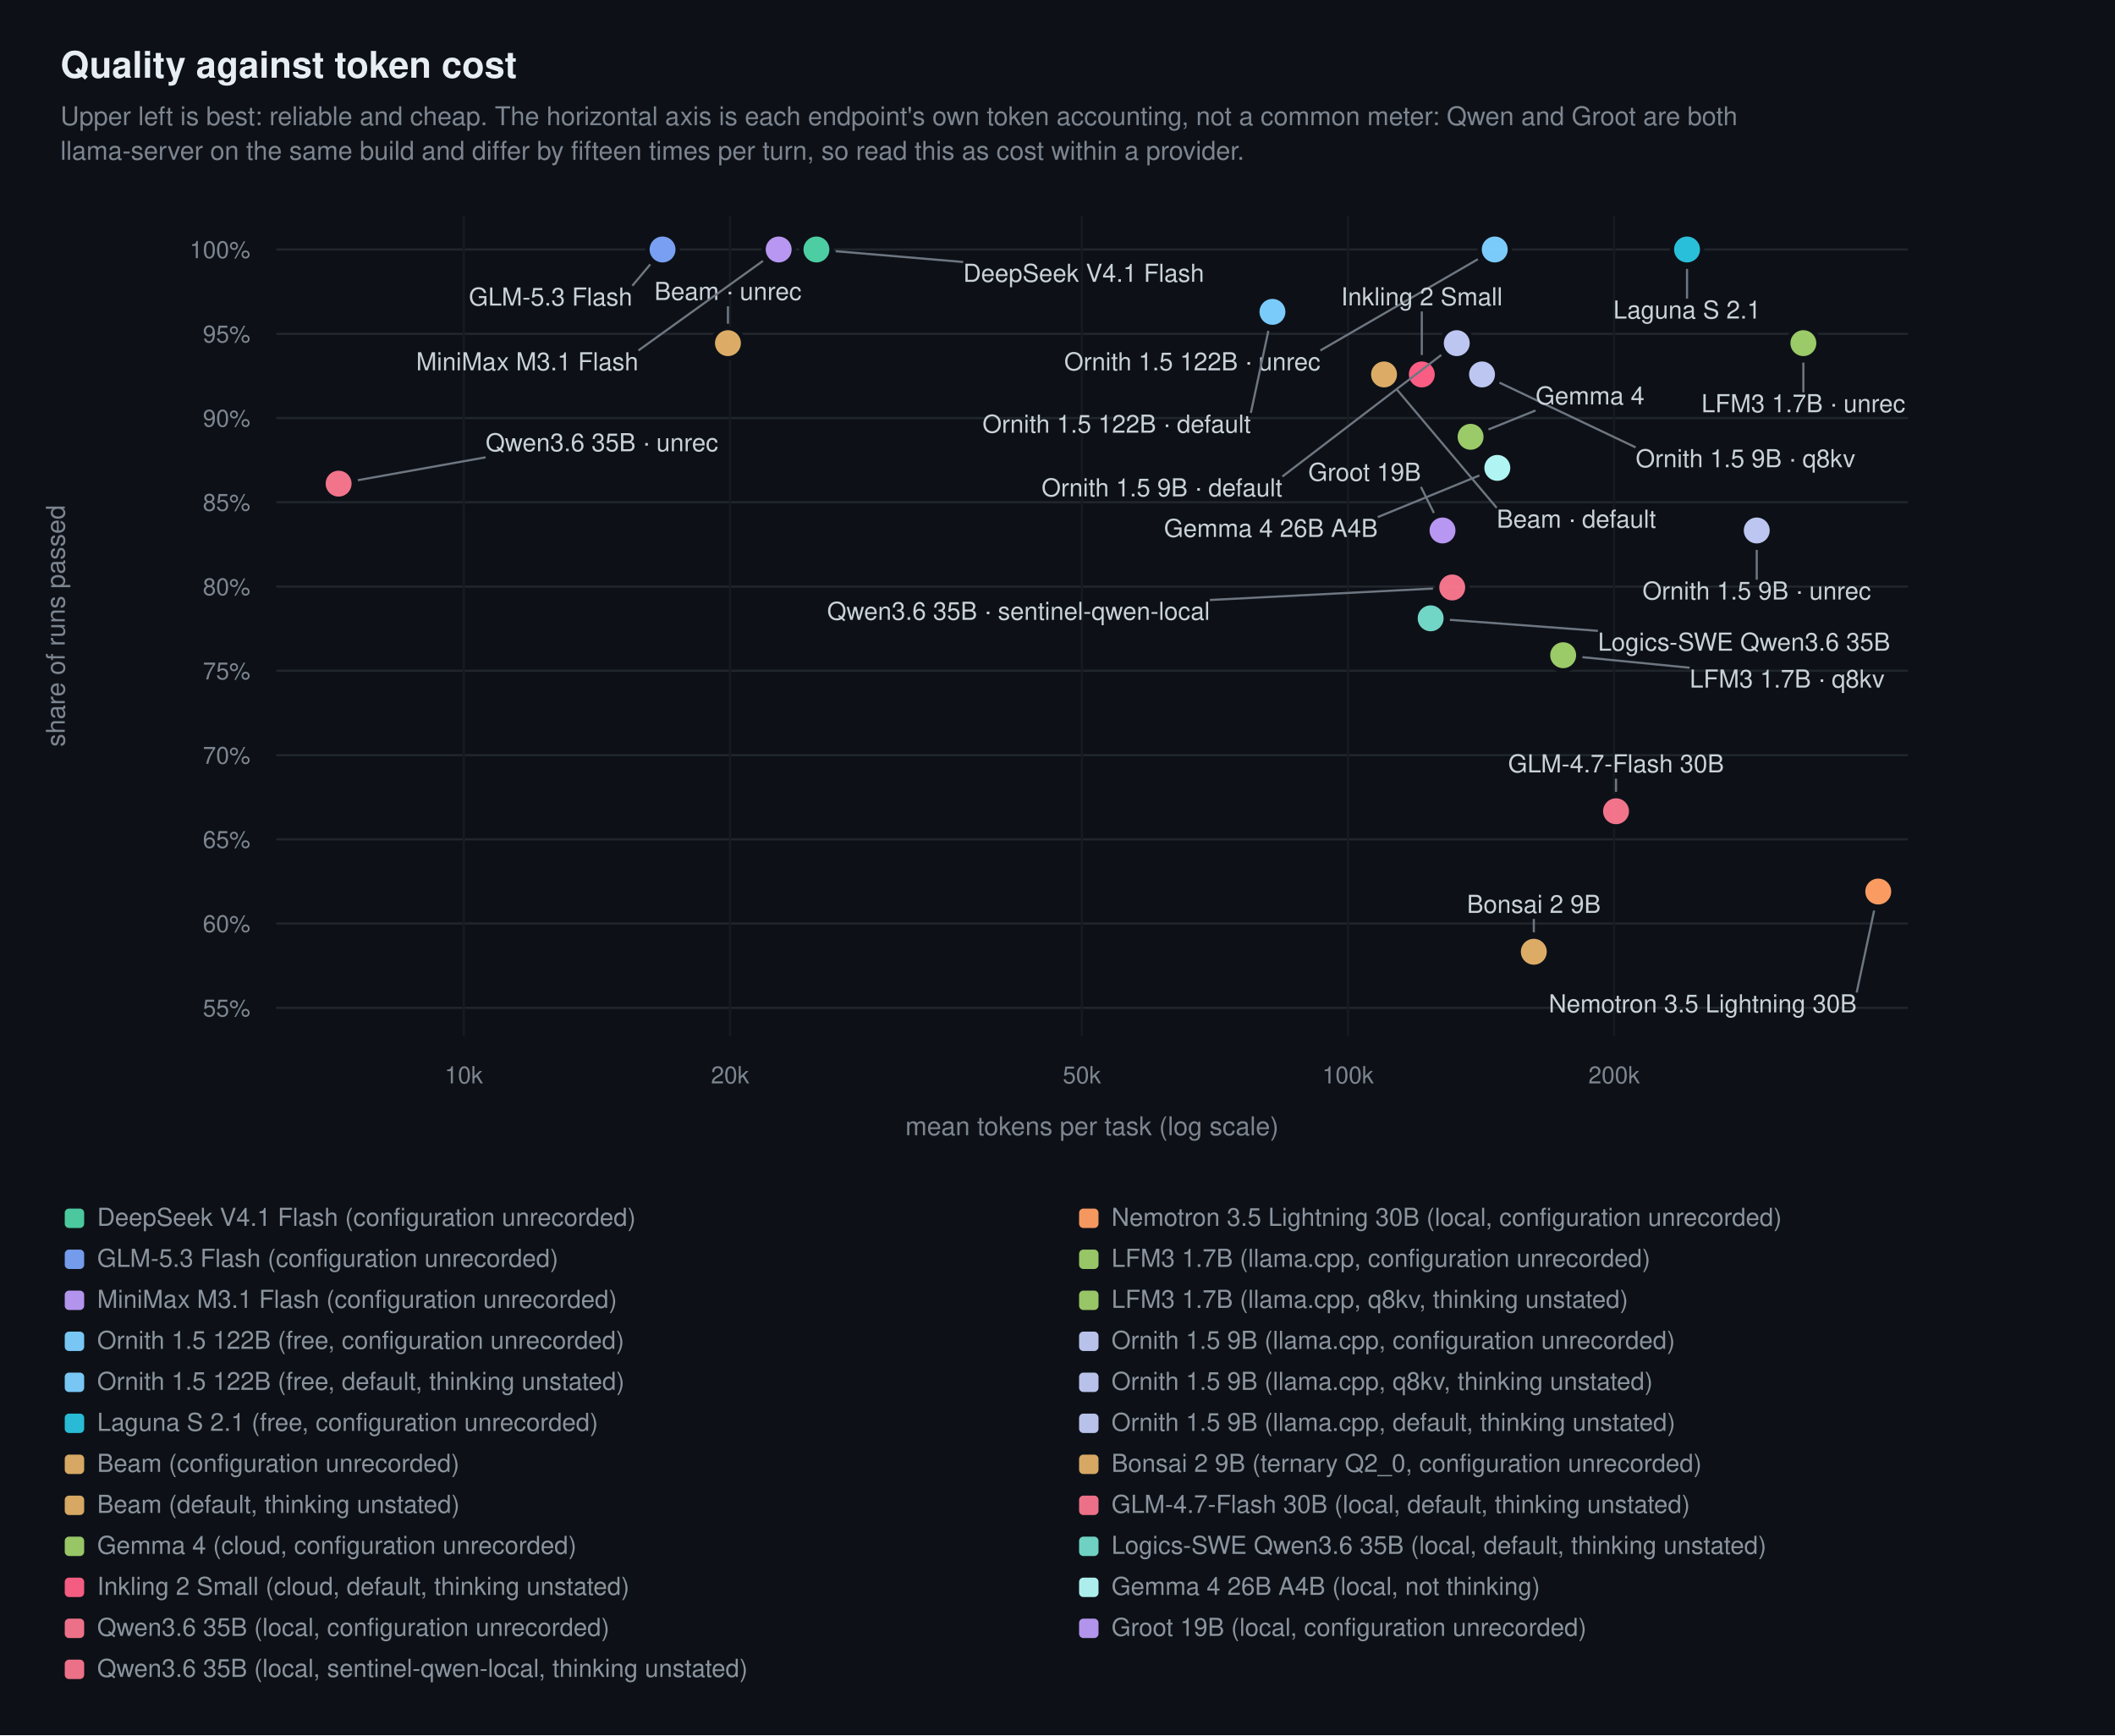
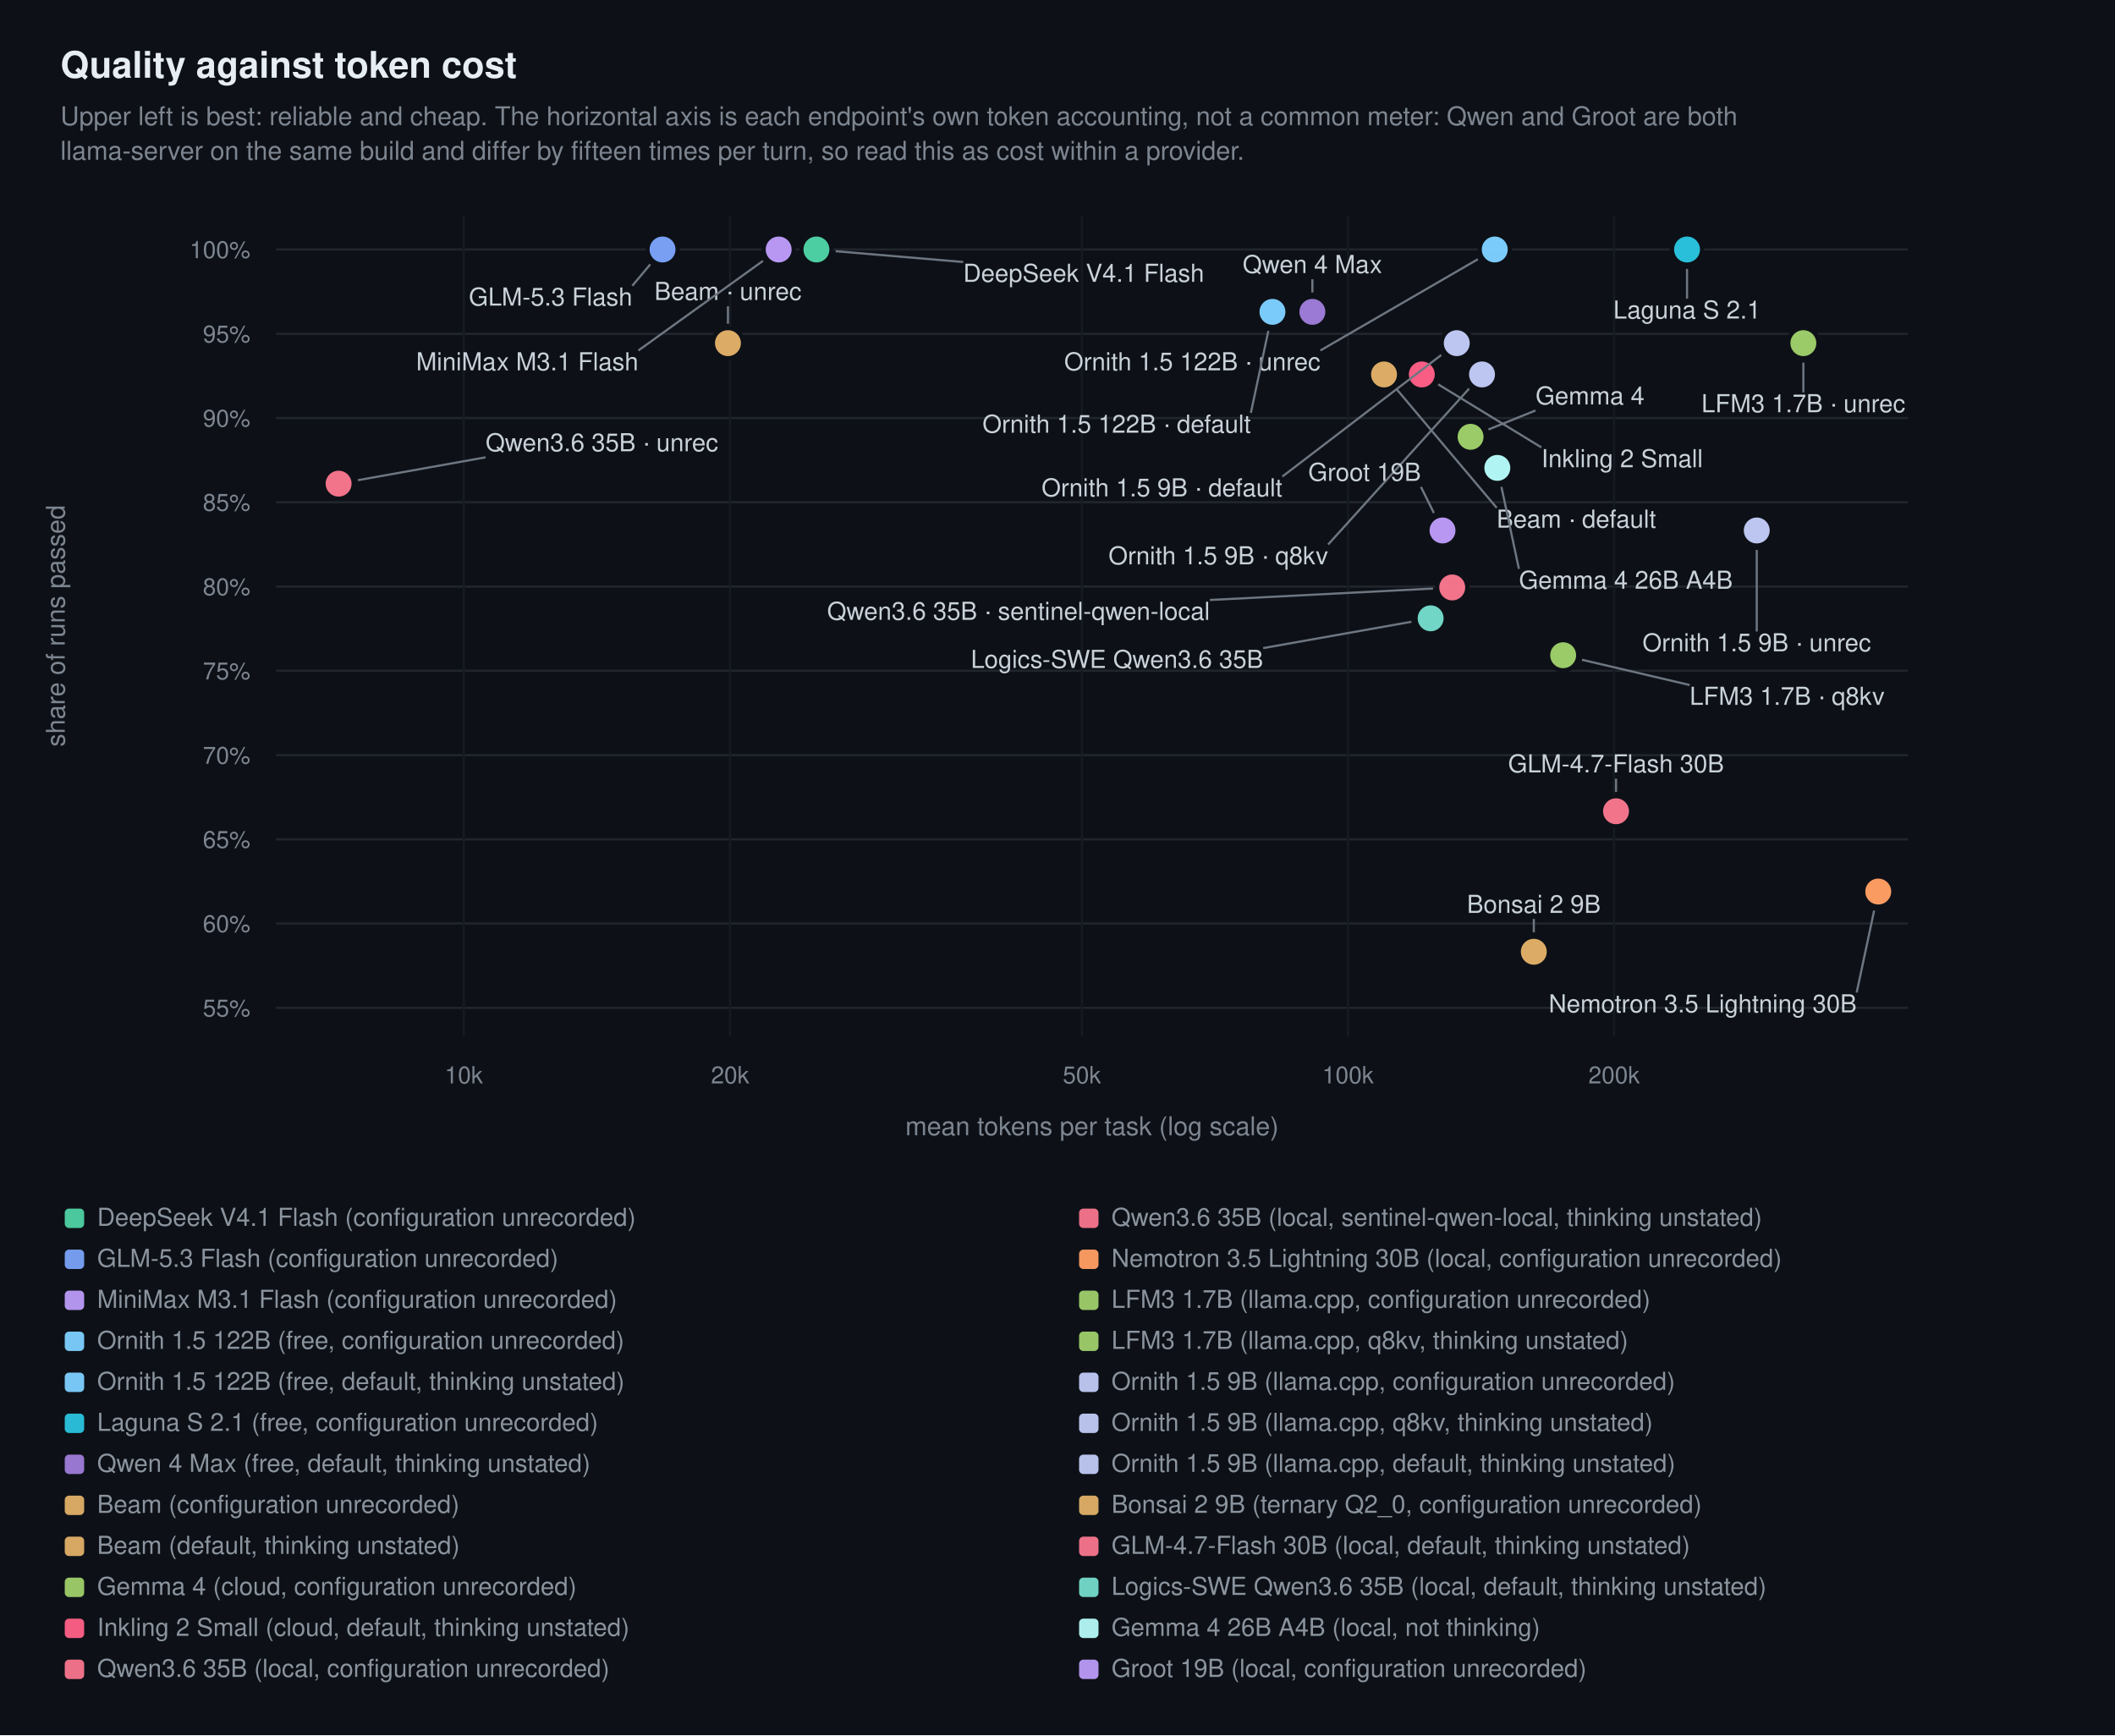
<svg xmlns="http://www.w3.org/2000/svg" width="980" height="804" viewBox="0 0 980 804" font-family="ui-sans-serif, -apple-system, Segoe UI, Helvetica, Arial, sans-serif">
  <rect width="100%" height="100%" fill="#0d1117" />
  <text x="28" y="36" fill="#e6edf3" font-size="17" font-weight="600">Quality against token cost</text>
  <text x="28" y="58" fill="#7d8590" font-size="12">Upper left is best: reliable and cheap. The horizontal axis is each endpoint's own token accounting, not a common meter: Qwen and Groot are both</text>
  <text x="28" y="74" fill="#7d8590" font-size="12">llama-server on the same build and differ by fifteen times per turn, so read this as cost within a provider.</text>
  <line x1="128" y1="467.0" x2="884" y2="467.0" stroke="#21262d" stroke-width="1" />
  <text x="116" y="471.0" fill="#7d8590" font-size="11" text-anchor="end">55%</text>
  <line x1="128" y1="427.9" x2="884" y2="427.9" stroke="#21262d" stroke-width="1" />
  <text x="116" y="431.9" fill="#7d8590" font-size="11" text-anchor="end">60%</text>
  <line x1="128" y1="388.9" x2="884" y2="388.9" stroke="#21262d" stroke-width="1" />
  <text x="116" y="392.9" fill="#7d8590" font-size="11" text-anchor="end">65%</text>
  <line x1="128" y1="349.9" x2="884" y2="349.9" stroke="#21262d" stroke-width="1" />
  <text x="116" y="353.9" fill="#7d8590" font-size="11" text-anchor="end">70%</text>
  <line x1="128" y1="310.8" x2="884" y2="310.8" stroke="#21262d" stroke-width="1" />
  <text x="116" y="314.8" fill="#7d8590" font-size="11" text-anchor="end">75%</text>
  <line x1="128" y1="271.8" x2="884" y2="271.8" stroke="#21262d" stroke-width="1" />
  <text x="116" y="275.8" fill="#7d8590" font-size="11" text-anchor="end">80%</text>
  <line x1="128" y1="232.7" x2="884" y2="232.7" stroke="#21262d" stroke-width="1" />
  <text x="116" y="236.7" fill="#7d8590" font-size="11" text-anchor="end">85%</text>
  <line x1="128" y1="193.7" x2="884" y2="193.7" stroke="#21262d" stroke-width="1" />
  <text x="116" y="197.7" fill="#7d8590" font-size="11" text-anchor="end">90%</text>
  <line x1="128" y1="154.7" x2="884" y2="154.7" stroke="#21262d" stroke-width="1" />
  <text x="116" y="158.7" fill="#7d8590" font-size="11" text-anchor="end">95%</text>
  <line x1="128" y1="115.6" x2="884" y2="115.6" stroke="#21262d" stroke-width="1" />
  <text x="116" y="119.6" fill="#7d8590" font-size="11" text-anchor="end">100%</text>
  <line x1="214.9" y1="100" x2="214.9" y2="480" stroke="#161b22" stroke-width="1" />
  <text x="214.9" y="502" fill="#7d8590" font-size="11" text-anchor="middle">10k</text>
  <line x1="338.3" y1="100" x2="338.3" y2="480" stroke="#161b22" stroke-width="1" />
  <text x="338.3" y="502" fill="#7d8590" font-size="11" text-anchor="middle">20k</text>
  <line x1="501.3" y1="100" x2="501.3" y2="480" stroke="#161b22" stroke-width="1" />
  <text x="501.3" y="502" fill="#7d8590" font-size="11" text-anchor="middle">50k</text>
  <line x1="624.6" y1="100" x2="624.6" y2="480" stroke="#161b22" stroke-width="1" />
  <text x="624.6" y="502" fill="#7d8590" font-size="11" text-anchor="middle">100k</text>
  <line x1="747.9" y1="100" x2="747.9" y2="480" stroke="#161b22" stroke-width="1" />
  <text x="747.9" y="502" fill="#7d8590" font-size="11" text-anchor="middle">200k</text>
  <text x="506" y="526" fill="#7d8590" font-size="12" text-anchor="middle">mean tokens per task (log scale)</text>
  <text x="30" y="290" fill="#7d8590" font-size="12" text-anchor="middle" transform="rotate(-90 30 290)">share of runs passed</text>
  <circle cx="378.3" cy="115.6" r="7" fill="#4fd1a5" stroke="#0d1117" stroke-width="2" opacity="0.98" />
  <circle cx="307.0" cy="115.6" r="7" fill="#7aa2f7" stroke="#0d1117" stroke-width="2" opacity="0.98" />
  <circle cx="360.8" cy="115.6" r="7" fill="#bb9af7" stroke="#0d1117" stroke-width="2" opacity="0.98" />
  <circle cx="692.6" cy="115.6" r="7" fill="#7dcfff" stroke="#0d1117" stroke-width="2" opacity="0.98" />
  <circle cx="589.6" cy="144.5" r="7" fill="#7dcfff" stroke="#0d1117" stroke-width="2" opacity="0.98" />
  <circle cx="781.7" cy="115.6" r="7" fill="#2ac3de" stroke="#0d1117" stroke-width="2" opacity="0.98" />
+   <circle cx="608.1" cy="144.5" r="7" fill="#9d7cd8" stroke="#0d1117" stroke-width="2" opacity="0.98" />
  <circle cx="337.3" cy="159.0" r="7" fill="#e0af68" stroke="#0d1117" stroke-width="2" opacity="0.98" />
  <circle cx="641.3" cy="173.5" r="7" fill="#e0af68" stroke="#0d1117" stroke-width="2" opacity="0.98" />
  <circle cx="681.4" cy="202.4" r="7" fill="#9ece6a" stroke="#0d1117" stroke-width="2" opacity="0.98" />
  <circle cx="658.8" cy="173.5" r="7" fill="#ff5f87" stroke="#0d1117" stroke-width="2" opacity="0.98" />
  <circle cx="156.9" cy="224.1" r="7" fill="#f7768e" stroke="#0d1117" stroke-width="2" opacity="0.98" />
  <circle cx="672.9" cy="272.2" r="7" fill="#f7768e" stroke="#0d1117" stroke-width="2" opacity="0.98" />
  <circle cx="870.3" cy="413.1" r="7" fill="#ff9e64" stroke="#0d1117" stroke-width="2" opacity="0.98" />
  <circle cx="835.6" cy="159.0" r="7" fill="#9ece6a" stroke="#0d1117" stroke-width="2" opacity="0.98" />
  <circle cx="724.3" cy="303.6" r="7" fill="#9ece6a" stroke="#0d1117" stroke-width="2" opacity="0.98" />
  <circle cx="814.0" cy="245.8" r="7" fill="#c0caf5" stroke="#0d1117" stroke-width="2" opacity="0.98" />
  <circle cx="686.7" cy="173.5" r="7" fill="#c0caf5" stroke="#0d1117" stroke-width="2" opacity="0.98" />
  <circle cx="675.0" cy="159.0" r="7" fill="#c0caf5" stroke="#0d1117" stroke-width="2" opacity="0.98" />
  <circle cx="710.7" cy="441.0" r="7" fill="#e0af68" stroke="#0d1117" stroke-width="2" opacity="0.98" />
  <circle cx="748.8" cy="375.9" r="7" fill="#f7768e" stroke="#0d1117" stroke-width="2" opacity="0.98" />
  <circle cx="662.9" cy="286.5" r="7" fill="#73daca" stroke="#0d1117" stroke-width="2" opacity="0.98" />
  <circle cx="693.8" cy="216.8" r="7" fill="#b4f9f8" stroke="#0d1117" stroke-width="2" opacity="0.98" />
  <circle cx="668.4" cy="245.8" r="7" fill="#bb9af7" stroke="#0d1117" stroke-width="2" opacity="0.98" />
  <line x1="387.2" y1="116.4" x2="446.3" y2="121.4" stroke="#6e7681" stroke-width="1" />
  <text x="446.3" y="130.6" fill="#c9d1d9" font-size="11.5" text-anchor="start">DeepSeek V4.1 Flash</text>
  <line x1="684.8" y1="120.1" x2="611.8" y2="162.4" stroke="#6e7681" stroke-width="1" />
  <text x="611.8" y="171.6" fill="#c9d1d9" font-size="11.5" text-anchor="end">Ornith 1.5 122B · unrec</text>
  <line x1="781.7" y1="124.6" x2="781.7" y2="138.4" stroke="#6e7681" stroke-width="1" />
  <text x="781.7" y="147.6" fill="#c9d1d9" font-size="11.5" text-anchor="middle">Laguna S 2.1</text>
  <line x1="587.7" y1="153.3" x2="579.6" y2="191.3" stroke="#6e7681" stroke-width="1" />
  <text x="579.6" y="200.5" fill="#c9d1d9" font-size="11.5" text-anchor="end">Ornith 1.5 122B · default</text>
+   <line x1="608.1" y1="135.5" x2="608.1" y2="129.4" stroke="#6e7681" stroke-width="1" />
+   <text x="608.1" y="126.5" fill="#c9d1d9" font-size="11.5" text-anchor="middle">Qwen 4 Max</text>
  <line x1="337.3" y1="150.0" x2="337.3" y2="141.9" stroke="#6e7681" stroke-width="1" />
  <text x="337.3" y="139.0" fill="#c9d1d9" font-size="11.5" text-anchor="middle">Beam · unrec</text>
  <line x1="667.8" y1="164.5" x2="594.2" y2="220.8" stroke="#6e7681" stroke-width="1" />
  <text x="594.2" y="230.0" fill="#c9d1d9" font-size="11.5" text-anchor="end">Ornith 1.5 9B · default</text>
  <line x1="835.6" y1="168.0" x2="835.6" y2="181.8" stroke="#6e7681" stroke-width="1" />
  <text x="835.6" y="191.0" fill="#c9d1d9" font-size="11.5" text-anchor="middle">LFM3 1.7B · unrec</text>
  <line x1="301.3" y1="122.5" x2="293.0" y2="132.4" stroke="#6e7681" stroke-width="1" />
  <text x="293.0" y="141.6" fill="#c9d1d9" font-size="11.5" text-anchor="end">GLM-5.3 Flash</text>
  <line x1="353.5" y1="120.9" x2="295.8" y2="162.4" stroke="#6e7681" stroke-width="1" />
  <text x="295.8" y="171.6" fill="#c9d1d9" font-size="11.5" text-anchor="end">MiniMax M3.1 Flash</text>
  <line x1="647.1" y1="180.3" x2="693.5" y2="235.3" stroke="#6e7681" stroke-width="1" />
  <text x="693.5" y="244.5" fill="#c9d1d9" font-size="11.5" text-anchor="start">Beam · default</text>
-   <line x1="658.8" y1="164.5" x2="658.8" y2="144.3" stroke="#6e7681" stroke-width="1" />
-   <text x="658.8" y="141.5" fill="#c9d1d9" font-size="11.5" text-anchor="middle">Inkling 2 Small</text>
-   <line x1="694.8" y1="177.3" x2="757.9" y2="207.3" stroke="#6e7681" stroke-width="1" />
-   <text x="757.9" y="216.5" fill="#c9d1d9" font-size="11.5" text-anchor="start">Ornith 1.5 9B · q8kv</text>
+   <line x1="666.4" y1="178.1" x2="714.2" y2="207.3" stroke="#6e7681" stroke-width="1" />
+   <text x="714.2" y="216.5" fill="#c9d1d9" font-size="11.5" text-anchor="start">Inkling 2 Small</text>
+   <line x1="680.7" y1="180.1" x2="615.4" y2="252.3" stroke="#6e7681" stroke-width="1" />
+   <text x="615.4" y="261.5" fill="#c9d1d9" font-size="11.5" text-anchor="end">Ornith 1.5 9B · q8kv</text>
  <line x1="689.7" y1="199.0" x2="711.5" y2="190.2" stroke="#6e7681" stroke-width="1" />
  <text x="711.5" y="187.4" fill="#c9d1d9" font-size="11.5" text-anchor="start">Gemma 4</text>
-   <line x1="685.5" y1="220.3" x2="638.4" y2="239.6" stroke="#6e7681" stroke-width="1" />
-   <text x="638.4" y="248.8" fill="#c9d1d9" font-size="11.5" text-anchor="end">Gemma 4 26B A4B</text>
+   <line x1="695.7" y1="225.6" x2="703.8" y2="263.6" stroke="#6e7681" stroke-width="1" />
+   <text x="703.8" y="272.8" fill="#c9d1d9" font-size="11.5" text-anchor="start">Gemma 4 26B A4B</text>
  <line x1="664.4" y1="237.7" x2="658.4" y2="225.6" stroke="#6e7681" stroke-width="1" />
  <text x="658.4" y="222.8" fill="#c9d1d9" font-size="11.5" text-anchor="end">Groot 19B</text>
-   <line x1="814.0" y1="254.8" x2="814.0" y2="268.6" stroke="#6e7681" stroke-width="1" />
-   <text x="814.0" y="277.8" fill="#c9d1d9" font-size="11.5" text-anchor="middle">Ornith 1.5 9B · unrec</text>
+   <line x1="814.0" y1="254.8" x2="814.0" y2="292.6" stroke="#6e7681" stroke-width="1" />
+   <text x="814.0" y="301.8" fill="#c9d1d9" font-size="11.5" text-anchor="middle">Ornith 1.5 9B · unrec</text>
  <line x1="165.8" y1="222.5" x2="225.0" y2="211.9" stroke="#6e7681" stroke-width="1" />
  <text x="225.0" y="209.1" fill="#c9d1d9" font-size="11.5" text-anchor="start">Qwen3.6 35B · unrec</text>
  <line x1="664.0" y1="272.7" x2="560.6" y2="278.0" stroke="#6e7681" stroke-width="1" />
  <text x="560.6" y="287.2" fill="#c9d1d9" font-size="11.5" text-anchor="end">Qwen3.6 35B · sentinel-qwen-local</text>
-   <line x1="671.8" y1="287.2" x2="740.4" y2="292.3" stroke="#6e7681" stroke-width="1" />
-   <text x="740.4" y="301.5" fill="#c9d1d9" font-size="11.5" text-anchor="start">Logics-SWE Qwen3.6 35B</text>
-   <line x1="733.2" y1="304.5" x2="782.9" y2="309.4" stroke="#6e7681" stroke-width="1" />
-   <text x="782.9" y="318.6" fill="#c9d1d9" font-size="11.5" text-anchor="start">LFM3 1.7B · q8kv</text>
+   <line x1="654.0" y1="288.1" x2="585.3" y2="300.3" stroke="#6e7681" stroke-width="1" />
+   <text x="585.3" y="309.5" fill="#c9d1d9" font-size="11.5" text-anchor="end">Logics-SWE Qwen3.6 35B</text>
+   <line x1="733.0" y1="305.7" x2="782.9" y2="317.4" stroke="#6e7681" stroke-width="1" />
+   <text x="782.9" y="326.6" fill="#c9d1d9" font-size="11.5" text-anchor="start">LFM3 1.7B · q8kv</text>
  <line x1="748.8" y1="366.9" x2="748.8" y2="360.8" stroke="#6e7681" stroke-width="1" />
  <text x="748.8" y="357.9" fill="#c9d1d9" font-size="11.5" text-anchor="middle">GLM-4.7-Flash 30B</text>
  <line x1="710.7" y1="432.0" x2="710.7" y2="425.8" stroke="#6e7681" stroke-width="1" />
  <text x="710.7" y="423.0" fill="#c9d1d9" font-size="11.5" text-anchor="middle">Bonsai 2 9B</text>
  <line x1="868.4" y1="421.9" x2="860.3" y2="459.9" stroke="#6e7681" stroke-width="1" />
  <text x="860.3" y="469.1" fill="#c9d1d9" font-size="11.5" text-anchor="end">Nemotron 3.5 Lightning 30B</text>
  <rect x="30" y="560.0" width="9" height="9" rx="2" fill="#4fd1a5" opacity="0.95" />
  <text x="45" y="568.0" fill="#8b949e" font-size="11.5">DeepSeek V4.1 Flash (configuration unrecorded)</text>
  <rect x="30" y="579.0" width="9" height="9" rx="2" fill="#7aa2f7" opacity="0.95" />
  <text x="45" y="587.0" fill="#8b949e" font-size="11.5">GLM-5.3 Flash (configuration unrecorded)</text>
  <rect x="30" y="598.0" width="9" height="9" rx="2" fill="#bb9af7" opacity="0.95" />
  <text x="45" y="606.0" fill="#8b949e" font-size="11.5">MiniMax M3.1 Flash (configuration unrecorded)</text>
  <rect x="30" y="617.0" width="9" height="9" rx="2" fill="#7dcfff" opacity="0.95" />
  <text x="45" y="625.0" fill="#8b949e" font-size="11.5">Ornith 1.5 122B (free, configuration unrecorded)</text>
  <rect x="30" y="636.0" width="9" height="9" rx="2" fill="#7dcfff" opacity="0.95" />
  <text x="45" y="644.0" fill="#8b949e" font-size="11.5">Ornith 1.5 122B (free, default, thinking unstated)</text>
  <rect x="30" y="655.0" width="9" height="9" rx="2" fill="#2ac3de" opacity="0.95" />
  <text x="45" y="663.0" fill="#8b949e" font-size="11.5">Laguna S 2.1 (free, configuration unrecorded)</text>
-   <rect x="30" y="674.0" width="9" height="9" rx="2" fill="#e0af68" opacity="0.95" />
-   <text x="45" y="682.0" fill="#8b949e" font-size="11.5">Beam (configuration unrecorded)</text>
+   <rect x="30" y="674.0" width="9" height="9" rx="2" fill="#9d7cd8" opacity="0.95" />
+   <text x="45" y="682.0" fill="#8b949e" font-size="11.5">Qwen 4 Max (free, default, thinking unstated)</text>
  <rect x="30" y="693.0" width="9" height="9" rx="2" fill="#e0af68" opacity="0.95" />
-   <text x="45" y="701.0" fill="#8b949e" font-size="11.5">Beam (default, thinking unstated)</text>
-   <rect x="30" y="712.0" width="9" height="9" rx="2" fill="#9ece6a" opacity="0.95" />
-   <text x="45" y="720.0" fill="#8b949e" font-size="11.5">Gemma 4 (cloud, configuration unrecorded)</text>
-   <rect x="30" y="731.0" width="9" height="9" rx="2" fill="#ff5f87" opacity="0.95" />
-   <text x="45" y="739.0" fill="#8b949e" font-size="11.5">Inkling 2 Small (cloud, default, thinking unstated)</text>
-   <rect x="30" y="750.0" width="9" height="9" rx="2" fill="#f7768e" opacity="0.95" />
-   <text x="45" y="758.0" fill="#8b949e" font-size="11.5">Qwen3.6 35B (local, configuration unrecorded)</text>
+   <text x="45" y="701.0" fill="#8b949e" font-size="11.5">Beam (configuration unrecorded)</text>
+   <rect x="30" y="712.0" width="9" height="9" rx="2" fill="#e0af68" opacity="0.95" />
+   <text x="45" y="720.0" fill="#8b949e" font-size="11.5">Beam (default, thinking unstated)</text>
+   <rect x="30" y="731.0" width="9" height="9" rx="2" fill="#9ece6a" opacity="0.95" />
+   <text x="45" y="739.0" fill="#8b949e" font-size="11.5">Gemma 4 (cloud, configuration unrecorded)</text>
+   <rect x="30" y="750.0" width="9" height="9" rx="2" fill="#ff5f87" opacity="0.95" />
+   <text x="45" y="758.0" fill="#8b949e" font-size="11.5">Inkling 2 Small (cloud, default, thinking unstated)</text>
  <rect x="30" y="769.0" width="9" height="9" rx="2" fill="#f7768e" opacity="0.95" />
-   <text x="45" y="777.0" fill="#8b949e" font-size="11.5">Qwen3.6 35B (local, sentinel-qwen-local, thinking unstated)</text>
-   <rect x="500" y="560.0" width="9" height="9" rx="2" fill="#ff9e64" opacity="0.95" />
-   <text x="515" y="568.0" fill="#8b949e" font-size="11.5">Nemotron 3.5 Lightning 30B (local, configuration unrecorded)</text>
-   <rect x="500" y="579.0" width="9" height="9" rx="2" fill="#9ece6a" opacity="0.95" />
-   <text x="515" y="587.0" fill="#8b949e" font-size="11.5">LFM3 1.7B (llama.cpp, configuration unrecorded)</text>
+   <text x="45" y="777.0" fill="#8b949e" font-size="11.5">Qwen3.6 35B (local, configuration unrecorded)</text>
+   <rect x="500" y="560.0" width="9" height="9" rx="2" fill="#f7768e" opacity="0.95" />
+   <text x="515" y="568.0" fill="#8b949e" font-size="11.5">Qwen3.6 35B (local, sentinel-qwen-local, thinking unstated)</text>
+   <rect x="500" y="579.0" width="9" height="9" rx="2" fill="#ff9e64" opacity="0.95" />
+   <text x="515" y="587.0" fill="#8b949e" font-size="11.5">Nemotron 3.5 Lightning 30B (local, configuration unrecorded)</text>
  <rect x="500" y="598.0" width="9" height="9" rx="2" fill="#9ece6a" opacity="0.95" />
-   <text x="515" y="606.0" fill="#8b949e" font-size="11.5">LFM3 1.7B (llama.cpp, q8kv, thinking unstated)</text>
-   <rect x="500" y="617.0" width="9" height="9" rx="2" fill="#c0caf5" opacity="0.95" />
-   <text x="515" y="625.0" fill="#8b949e" font-size="11.5">Ornith 1.5 9B (llama.cpp, configuration unrecorded)</text>
+   <text x="515" y="606.0" fill="#8b949e" font-size="11.5">LFM3 1.7B (llama.cpp, configuration unrecorded)</text>
+   <rect x="500" y="617.0" width="9" height="9" rx="2" fill="#9ece6a" opacity="0.95" />
+   <text x="515" y="625.0" fill="#8b949e" font-size="11.5">LFM3 1.7B (llama.cpp, q8kv, thinking unstated)</text>
  <rect x="500" y="636.0" width="9" height="9" rx="2" fill="#c0caf5" opacity="0.95" />
-   <text x="515" y="644.0" fill="#8b949e" font-size="11.5">Ornith 1.5 9B (llama.cpp, q8kv, thinking unstated)</text>
+   <text x="515" y="644.0" fill="#8b949e" font-size="11.5">Ornith 1.5 9B (llama.cpp, configuration unrecorded)</text>
  <rect x="500" y="655.0" width="9" height="9" rx="2" fill="#c0caf5" opacity="0.95" />
-   <text x="515" y="663.0" fill="#8b949e" font-size="11.5">Ornith 1.5 9B (llama.cpp, default, thinking unstated)</text>
-   <rect x="500" y="674.0" width="9" height="9" rx="2" fill="#e0af68" opacity="0.95" />
-   <text x="515" y="682.0" fill="#8b949e" font-size="11.5">Bonsai 2 9B (ternary Q2_0, configuration unrecorded)</text>
-   <rect x="500" y="693.0" width="9" height="9" rx="2" fill="#f7768e" opacity="0.95" />
-   <text x="515" y="701.0" fill="#8b949e" font-size="11.5">GLM-4.7-Flash 30B (local, default, thinking unstated)</text>
-   <rect x="500" y="712.0" width="9" height="9" rx="2" fill="#73daca" opacity="0.95" />
-   <text x="515" y="720.0" fill="#8b949e" font-size="11.5">Logics-SWE Qwen3.6 35B (local, default, thinking unstated)</text>
-   <rect x="500" y="731.0" width="9" height="9" rx="2" fill="#b4f9f8" opacity="0.95" />
-   <text x="515" y="739.0" fill="#8b949e" font-size="11.5">Gemma 4 26B A4B (local, not thinking)</text>
-   <rect x="500" y="750.0" width="9" height="9" rx="2" fill="#bb9af7" opacity="0.95" />
-   <text x="515" y="758.0" fill="#8b949e" font-size="11.5">Groot 19B (local, configuration unrecorded)</text>
+   <text x="515" y="663.0" fill="#8b949e" font-size="11.5">Ornith 1.5 9B (llama.cpp, q8kv, thinking unstated)</text>
+   <rect x="500" y="674.0" width="9" height="9" rx="2" fill="#c0caf5" opacity="0.95" />
+   <text x="515" y="682.0" fill="#8b949e" font-size="11.5">Ornith 1.5 9B (llama.cpp, default, thinking unstated)</text>
+   <rect x="500" y="693.0" width="9" height="9" rx="2" fill="#e0af68" opacity="0.95" />
+   <text x="515" y="701.0" fill="#8b949e" font-size="11.5">Bonsai 2 9B (ternary Q2_0, configuration unrecorded)</text>
+   <rect x="500" y="712.0" width="9" height="9" rx="2" fill="#f7768e" opacity="0.95" />
+   <text x="515" y="720.0" fill="#8b949e" font-size="11.5">GLM-4.7-Flash 30B (local, default, thinking unstated)</text>
+   <rect x="500" y="731.0" width="9" height="9" rx="2" fill="#73daca" opacity="0.95" />
+   <text x="515" y="739.0" fill="#8b949e" font-size="11.5">Logics-SWE Qwen3.6 35B (local, default, thinking unstated)</text>
+   <rect x="500" y="750.0" width="9" height="9" rx="2" fill="#b4f9f8" opacity="0.95" />
+   <text x="515" y="758.0" fill="#8b949e" font-size="11.5">Gemma 4 26B A4B (local, not thinking)</text>
+   <rect x="500" y="769.0" width="9" height="9" rx="2" fill="#bb9af7" opacity="0.95" />
+   <text x="515" y="777.0" fill="#8b949e" font-size="11.5">Groot 19B (local, configuration unrecorded)</text>
</svg>
